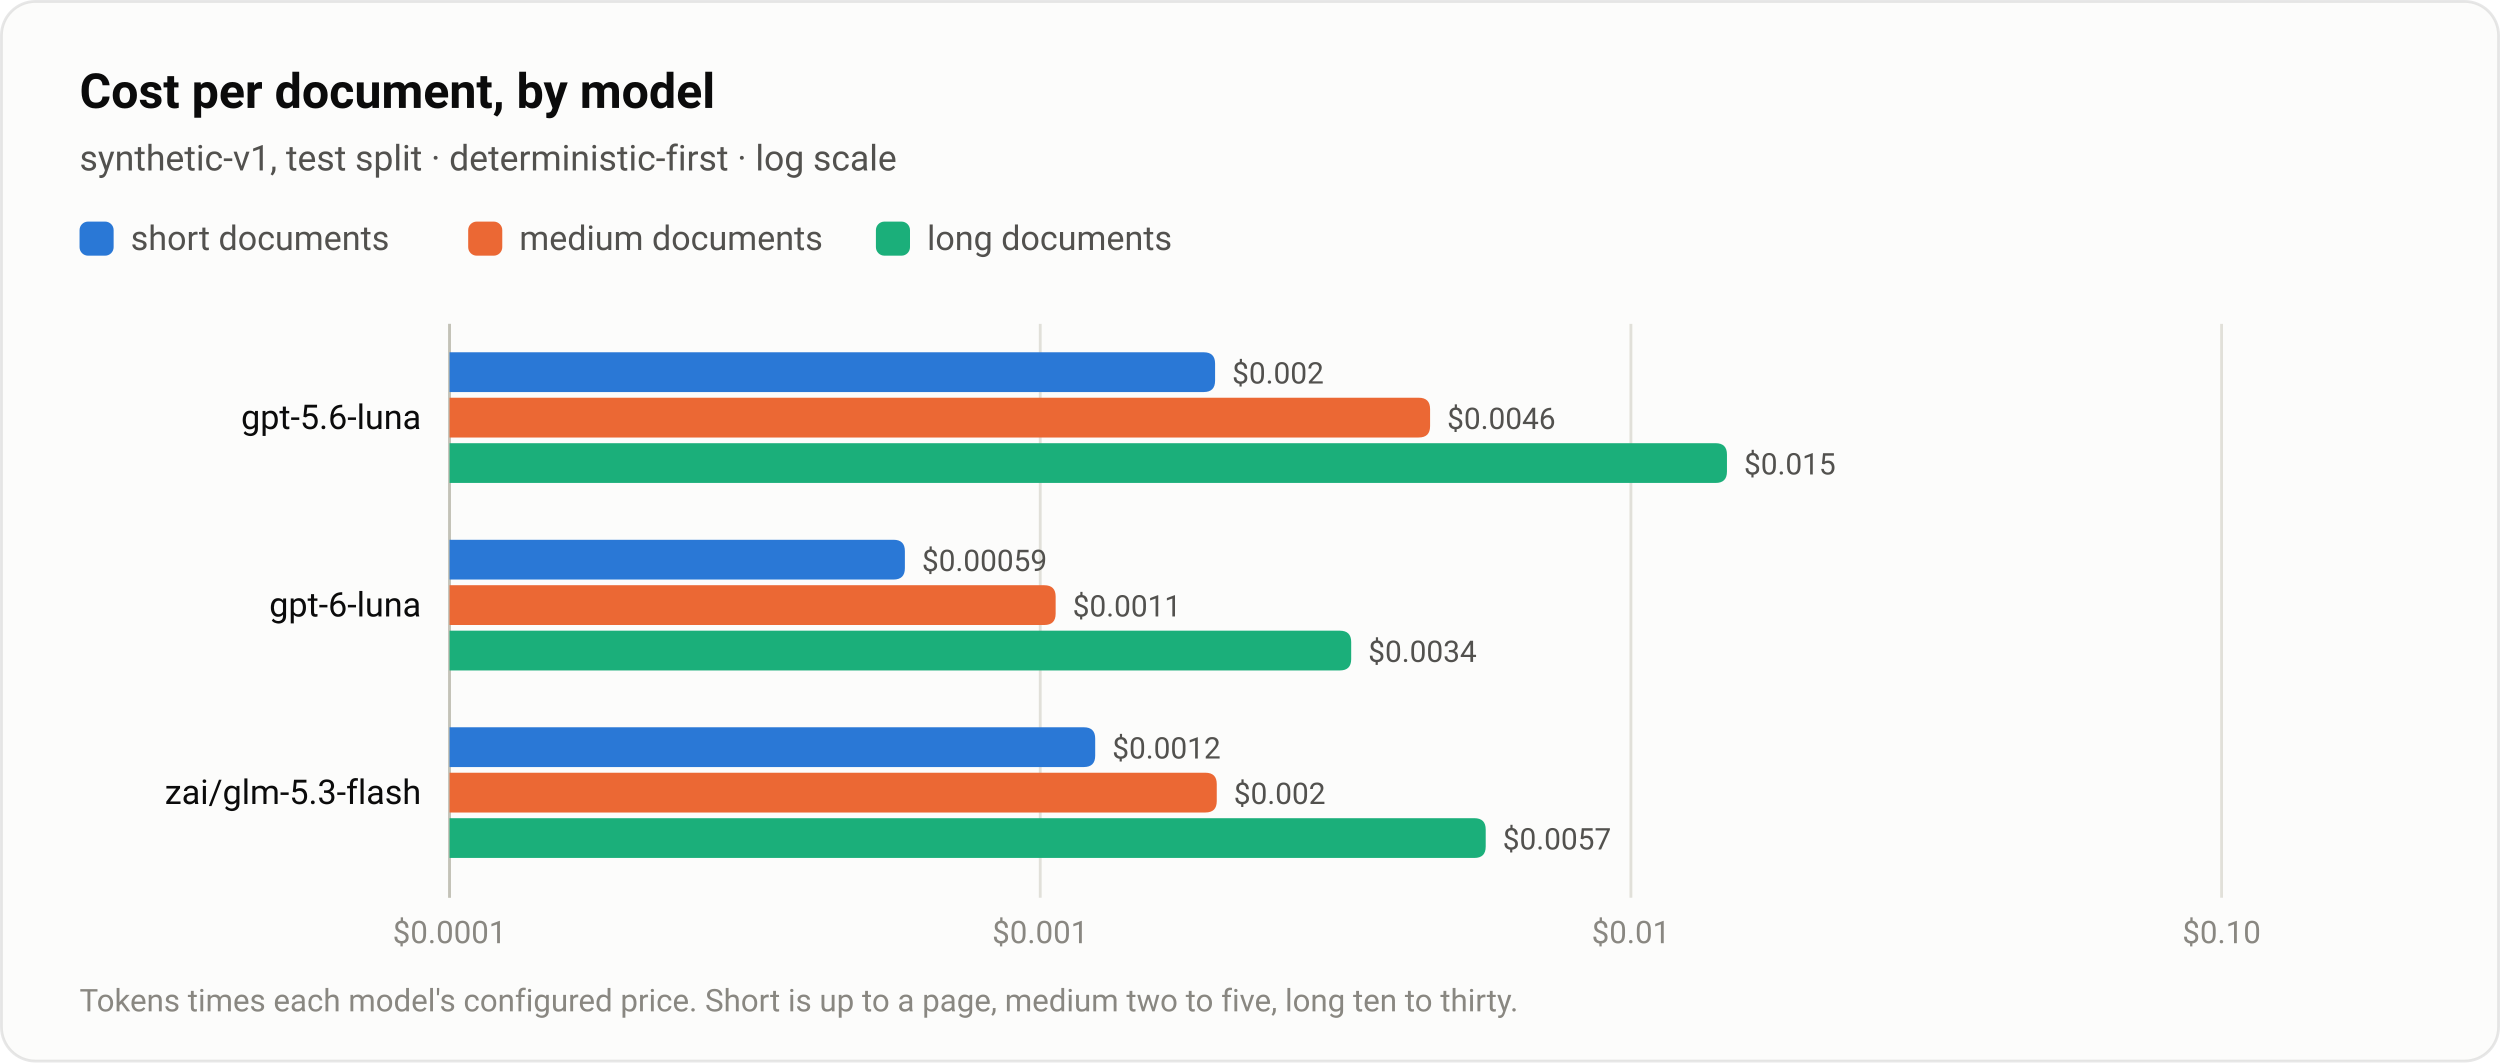
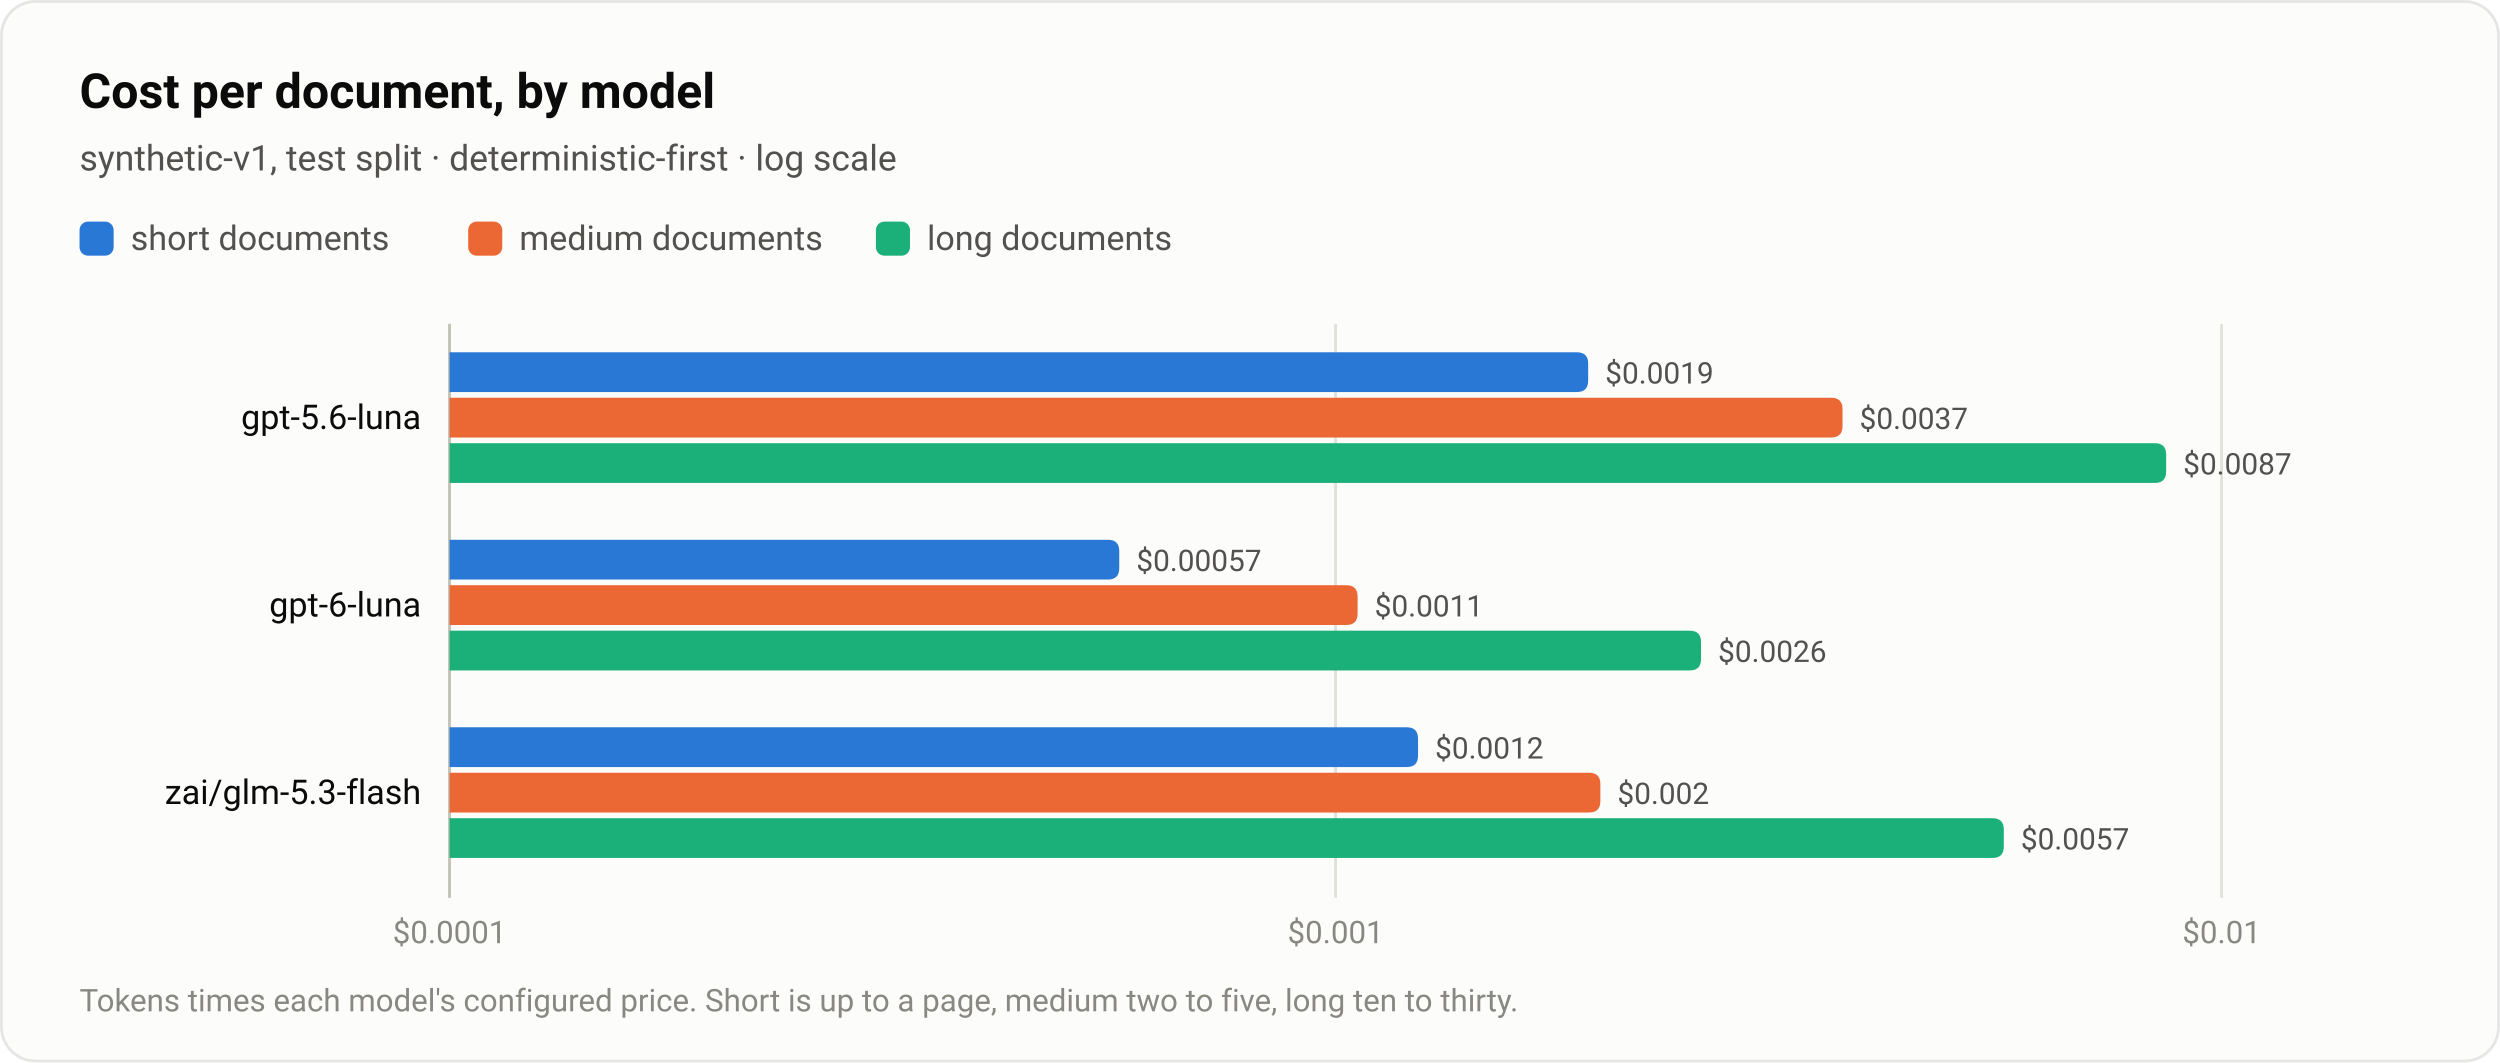
<svg xmlns="http://www.w3.org/2000/svg" width="880" height="374" viewBox="0 0 880 374" role="img" aria-labelledby="t d" font-family="system-ui, -apple-system, &quot;Segoe UI&quot;, Roboto, sans-serif">
  <rect x="0.5" y="0.5" width="879" height="373" rx="12" fill="#fcfcfb" stroke="rgba(11,11,11,0.10)" />
  <text x="28" y="38" font-size="17" font-weight="600" fill="#0b0b0b">Cost per document, by model</text>
  <text x="28" y="60" font-size="12.5" fill="#52514e">synthetic-v1, test split · deterministic-first · log scale</text>
  <rect x="28" y="78" width="12" height="12" rx="3" fill="#2a78d6" />
  <text x="46" y="88" font-size="12" fill="#52514e">short documents</text>
  <rect x="164.8" y="78" width="12" height="12" rx="3" fill="#eb6834" />
  <text x="182.8" y="88" font-size="12" fill="#52514e">medium documents</text>
  <rect x="308.32" y="78" width="12" height="12" rx="3" fill="#1baf7a" />
  <text x="326.32" y="88" font-size="12" fill="#52514e">long documents</text>
  <line x1="158.24" y1="114" x2="158.24" y2="316" stroke="#e1e0d9" />
  <text x="158.24" y="332" font-size="11" fill="#898781" text-anchor="middle">$0.0001</text>
-   <line x1="366.16" y1="114" x2="366.16" y2="316" stroke="#e1e0d9" />
-   <text x="366.16" y="332" font-size="11" fill="#898781" text-anchor="middle">$0.001</text>
-   <line x1="574.08" y1="114" x2="574.08" y2="316" stroke="#e1e0d9" />
-   <text x="574.08" y="332" font-size="11" fill="#898781" text-anchor="middle">$0.01</text>
+   <line x1="470.12" y1="114" x2="470.12" y2="316" stroke="#e1e0d9" />
+   <text x="470.12" y="332" font-size="11" fill="#898781" text-anchor="middle">$0.001</text>
  <line x1="782" y1="114" x2="782" y2="316" stroke="#e1e0d9" />
-   <text x="782" y="332" font-size="11" fill="#898781" text-anchor="middle">$0.10</text>
+   <text x="782" y="332" font-size="11" fill="#898781" text-anchor="middle">$0.01</text>
  <line x1="158.24" y1="114" x2="158.24" y2="316" stroke="#c3c2b7" />
  <text x="148.24" y="151" font-size="12" fill="#0b0b0b" text-anchor="end">gpt-5.6-luna</text>
  <g>
-     <path d="M158.24 124H423.71Q427.71 124 427.71 128V134Q427.71 138 423.71 138H158.24Z" fill="#2a78d6" />
+     <path d="M158.24 124H555.04Q559.04 124 559.04 128V134Q559.04 138 555.04 138H158.24Z" fill="#2a78d6" />
  </g>
-   <text x="433.71" y="135" font-size="10.5" fill="#52514e">$0.002</text>
+   <text x="565.04" y="135" font-size="10.5" fill="#52514e">$0.0019</text>
  <g>
-     <path d="M158.24 140H499.39Q503.39 140 503.39 144V150Q503.39 154 499.39 154H158.24Z" fill="#eb6834" />
+     <path d="M158.24 140H644.57Q648.57 140 648.57 144V150Q648.57 154 644.57 154H158.24Z" fill="#eb6834" />
  </g>
-   <text x="509.39" y="151" font-size="10.5" fill="#52514e">$0.0046</text>
+   <text x="654.57" y="151" font-size="10.5" fill="#52514e">$0.0037</text>
  <g>
-     <path d="M158.24 156H603.89Q607.89 156 607.89 160V166Q607.89 170 603.89 170H158.24Z" fill="#1baf7a" />
+     <path d="M158.24 156H758.48Q762.48 156 762.48 160V166Q762.48 170 758.48 170H158.24Z" fill="#1baf7a" />
  </g>
-   <text x="613.89" y="167" font-size="10.5" fill="#52514e">$0.015</text>
+   <text x="768.48" y="167" font-size="10.5" fill="#52514e">$0.0087</text>
  <text x="148.24" y="217" font-size="12" fill="#0b0b0b" text-anchor="end">gpt-6-luna</text>
  <g>
-     <path d="M158.24 190H314.52Q318.52 190 318.52 194V200Q318.52 204 314.52 204H158.24Z" fill="#2a78d6" />
+     <path d="M158.24 190H389.98Q393.98 190 393.98 194V200Q393.98 204 389.98 204H158.24Z" fill="#2a78d6" />
  </g>
-   <text x="324.52" y="201" font-size="10.5" fill="#52514e">$0.00059</text>
+   <text x="399.98" y="201" font-size="10.5" fill="#52514e">$0.00057</text>
  <g>
-     <path d="M158.24 206H367.59Q371.59 206 371.59 210V216Q371.59 220 367.59 220H158.24Z" fill="#eb6834" />
+     <path d="M158.24 206H473.88Q477.88 206 477.88 210V216Q477.88 220 473.88 220H158.24Z" fill="#eb6834" />
  </g>
-   <text x="377.59" y="217" font-size="10.5" fill="#52514e">$0.0011</text>
+   <text x="483.88" y="217" font-size="10.5" fill="#52514e">$0.0011</text>
  <g>
-     <path d="M158.24 222H471.62Q475.62 222 475.62 226V232Q475.62 236 471.62 236H158.24Z" fill="#1baf7a" />
+     <path d="M158.24 222H594.76Q598.76 222 598.76 226V232Q598.76 236 594.76 236H158.24Z" fill="#1baf7a" />
  </g>
-   <text x="481.62" y="233" font-size="10.5" fill="#52514e">$0.0034</text>
+   <text x="604.76" y="233" font-size="10.5" fill="#52514e">$0.0026</text>
  <text x="148.24" y="283" font-size="12" fill="#0b0b0b" text-anchor="end">zai/glm-5.3-flash</text>
  <g>
-     <path d="M158.24 256H381.51Q385.51 256 385.51 260V266Q385.51 270 381.51 270H158.24Z" fill="#2a78d6" />
+     <path d="M158.24 256H495.15Q499.15 256 499.15 260V266Q499.15 270 495.15 270H158.24Z" fill="#2a78d6" />
  </g>
-   <text x="391.51" y="267" font-size="10.5" fill="#52514e">$0.0012</text>
+   <text x="505.15" y="267" font-size="10.5" fill="#52514e">$0.0012</text>
  <g>
-     <path d="M158.24 272H424.3Q428.3 272 428.3 276V282Q428.3 286 424.3 286H158.24Z" fill="#eb6834" />
+     <path d="M158.24 272H559.33Q563.33 272 563.33 276V282Q563.33 286 559.33 286H158.24Z" fill="#eb6834" />
  </g>
-   <text x="434.3" y="283" font-size="10.5" fill="#52514e">$0.002</text>
+   <text x="569.33" y="283" font-size="10.5" fill="#52514e">$0.002</text>
  <g>
-     <path d="M158.24 288H518.97Q522.97 288 522.97 292V298Q522.97 302 518.97 302H158.24Z" fill="#1baf7a" />
+     <path d="M158.24 288H701.34Q705.34 288 705.34 292V298Q705.34 302 701.34 302H158.24Z" fill="#1baf7a" />
  </g>
-   <text x="528.97" y="299" font-size="10.5" fill="#52514e">$0.0057</text>
+   <text x="711.34" y="299" font-size="10.5" fill="#52514e">$0.0057</text>
  <text x="28" y="356" font-size="11" fill="#898781">Tokens times each model's configured price. Short is up to a page, medium two to five, long ten to thirty.</text>
</svg>
